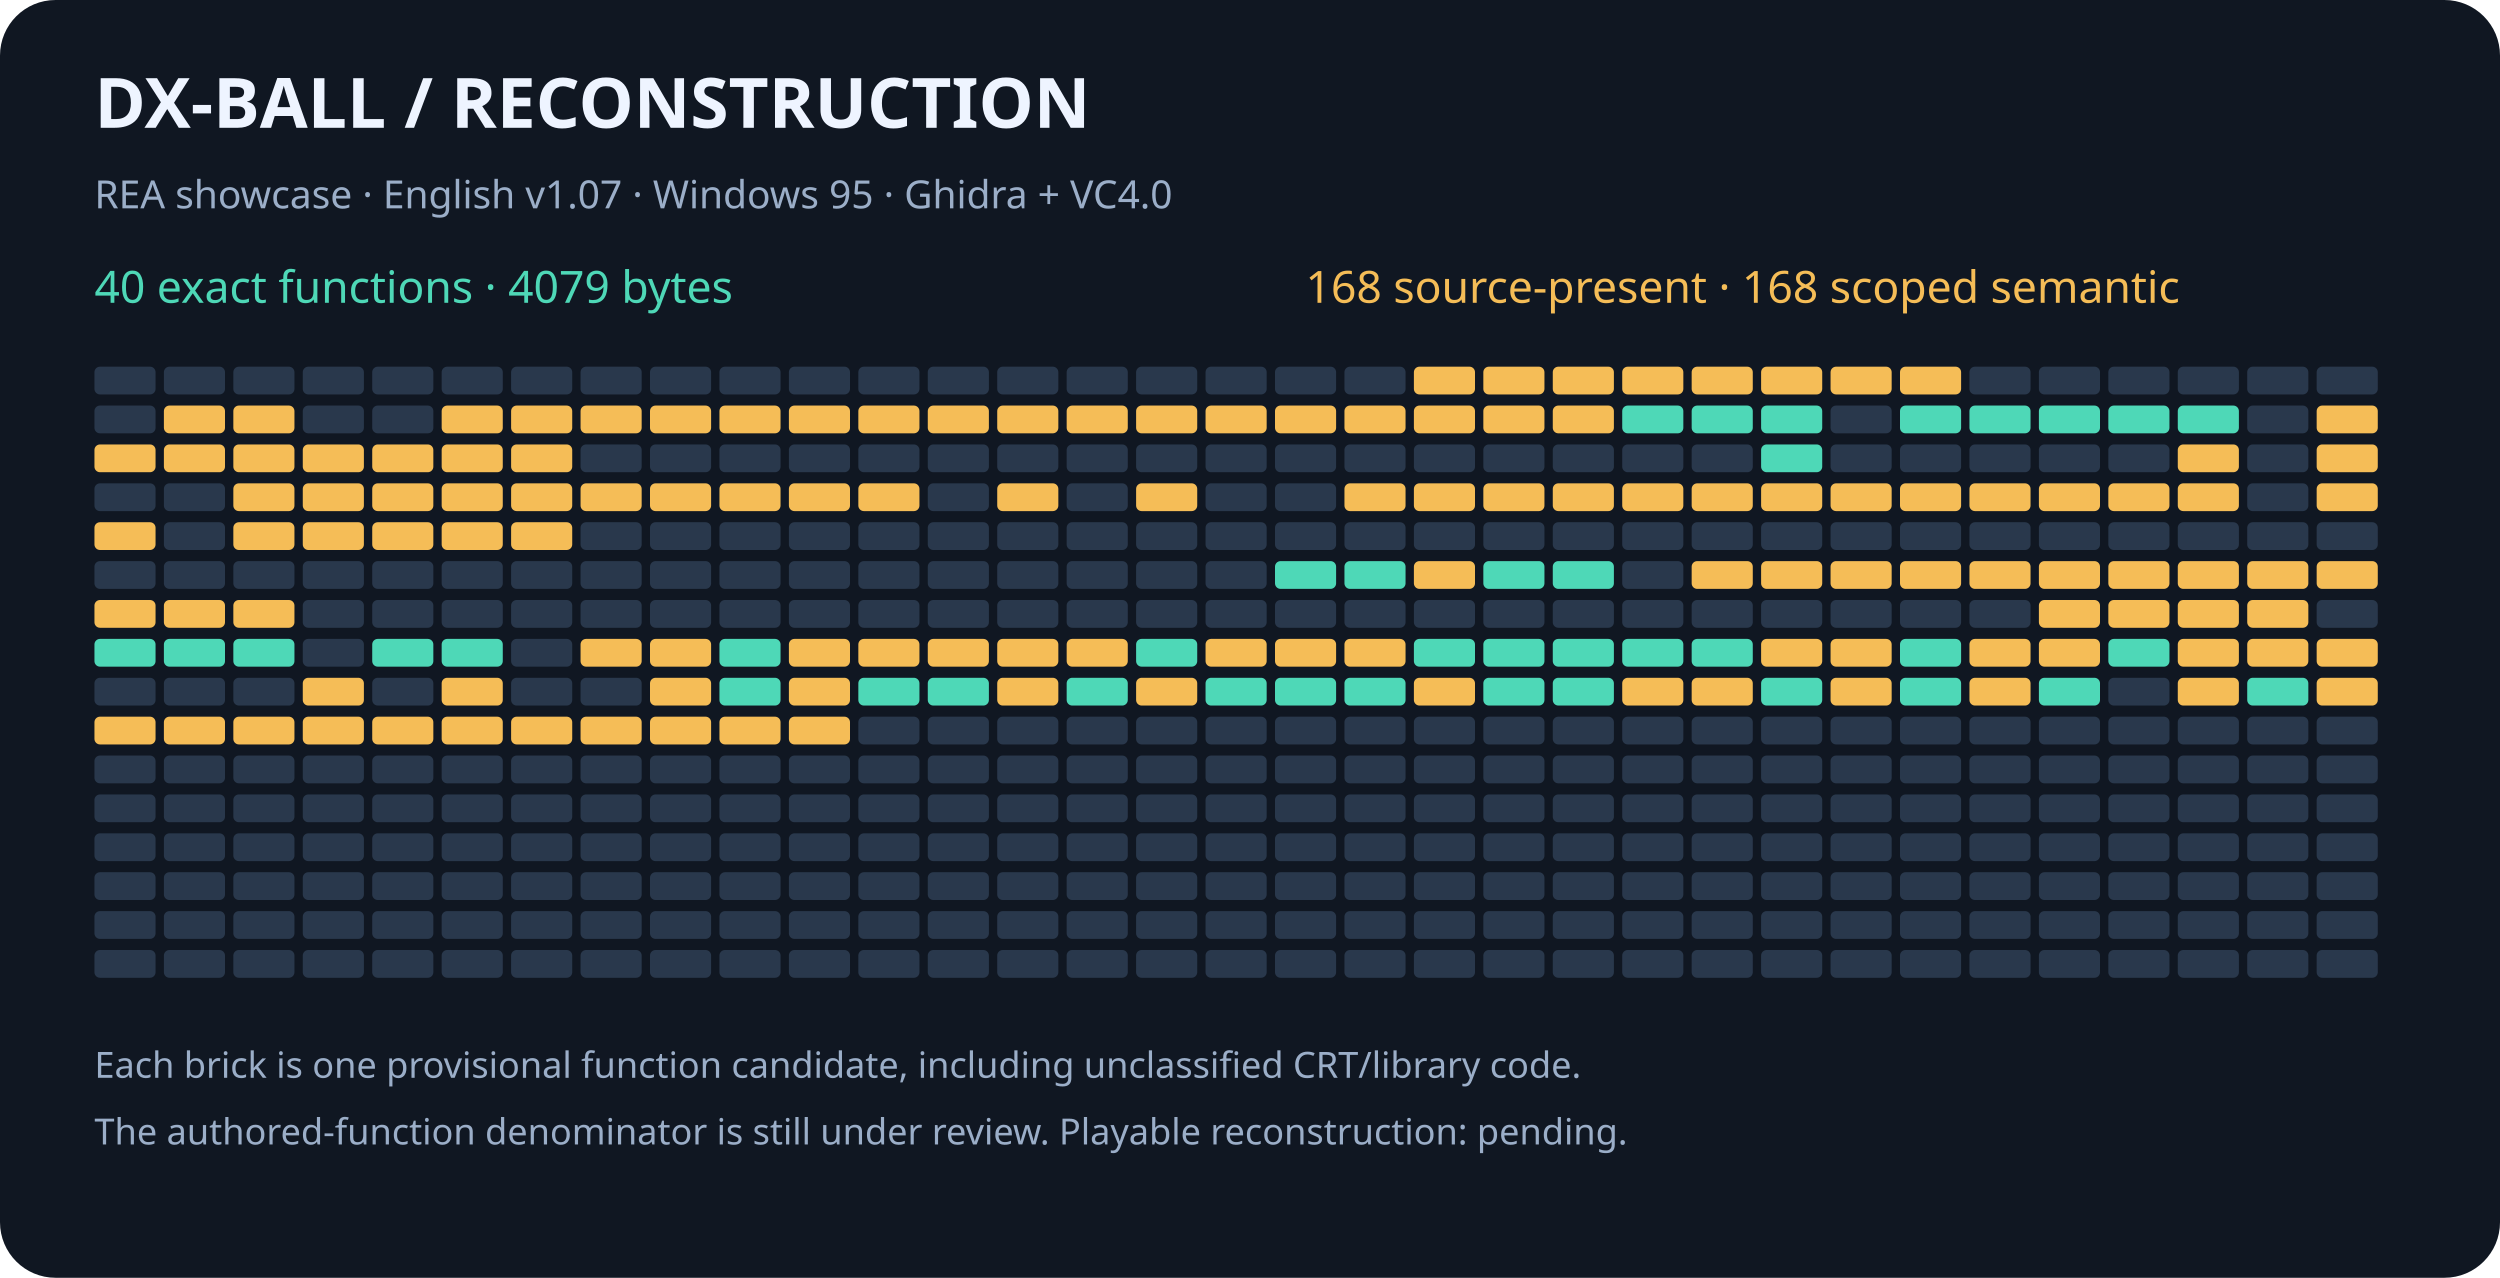
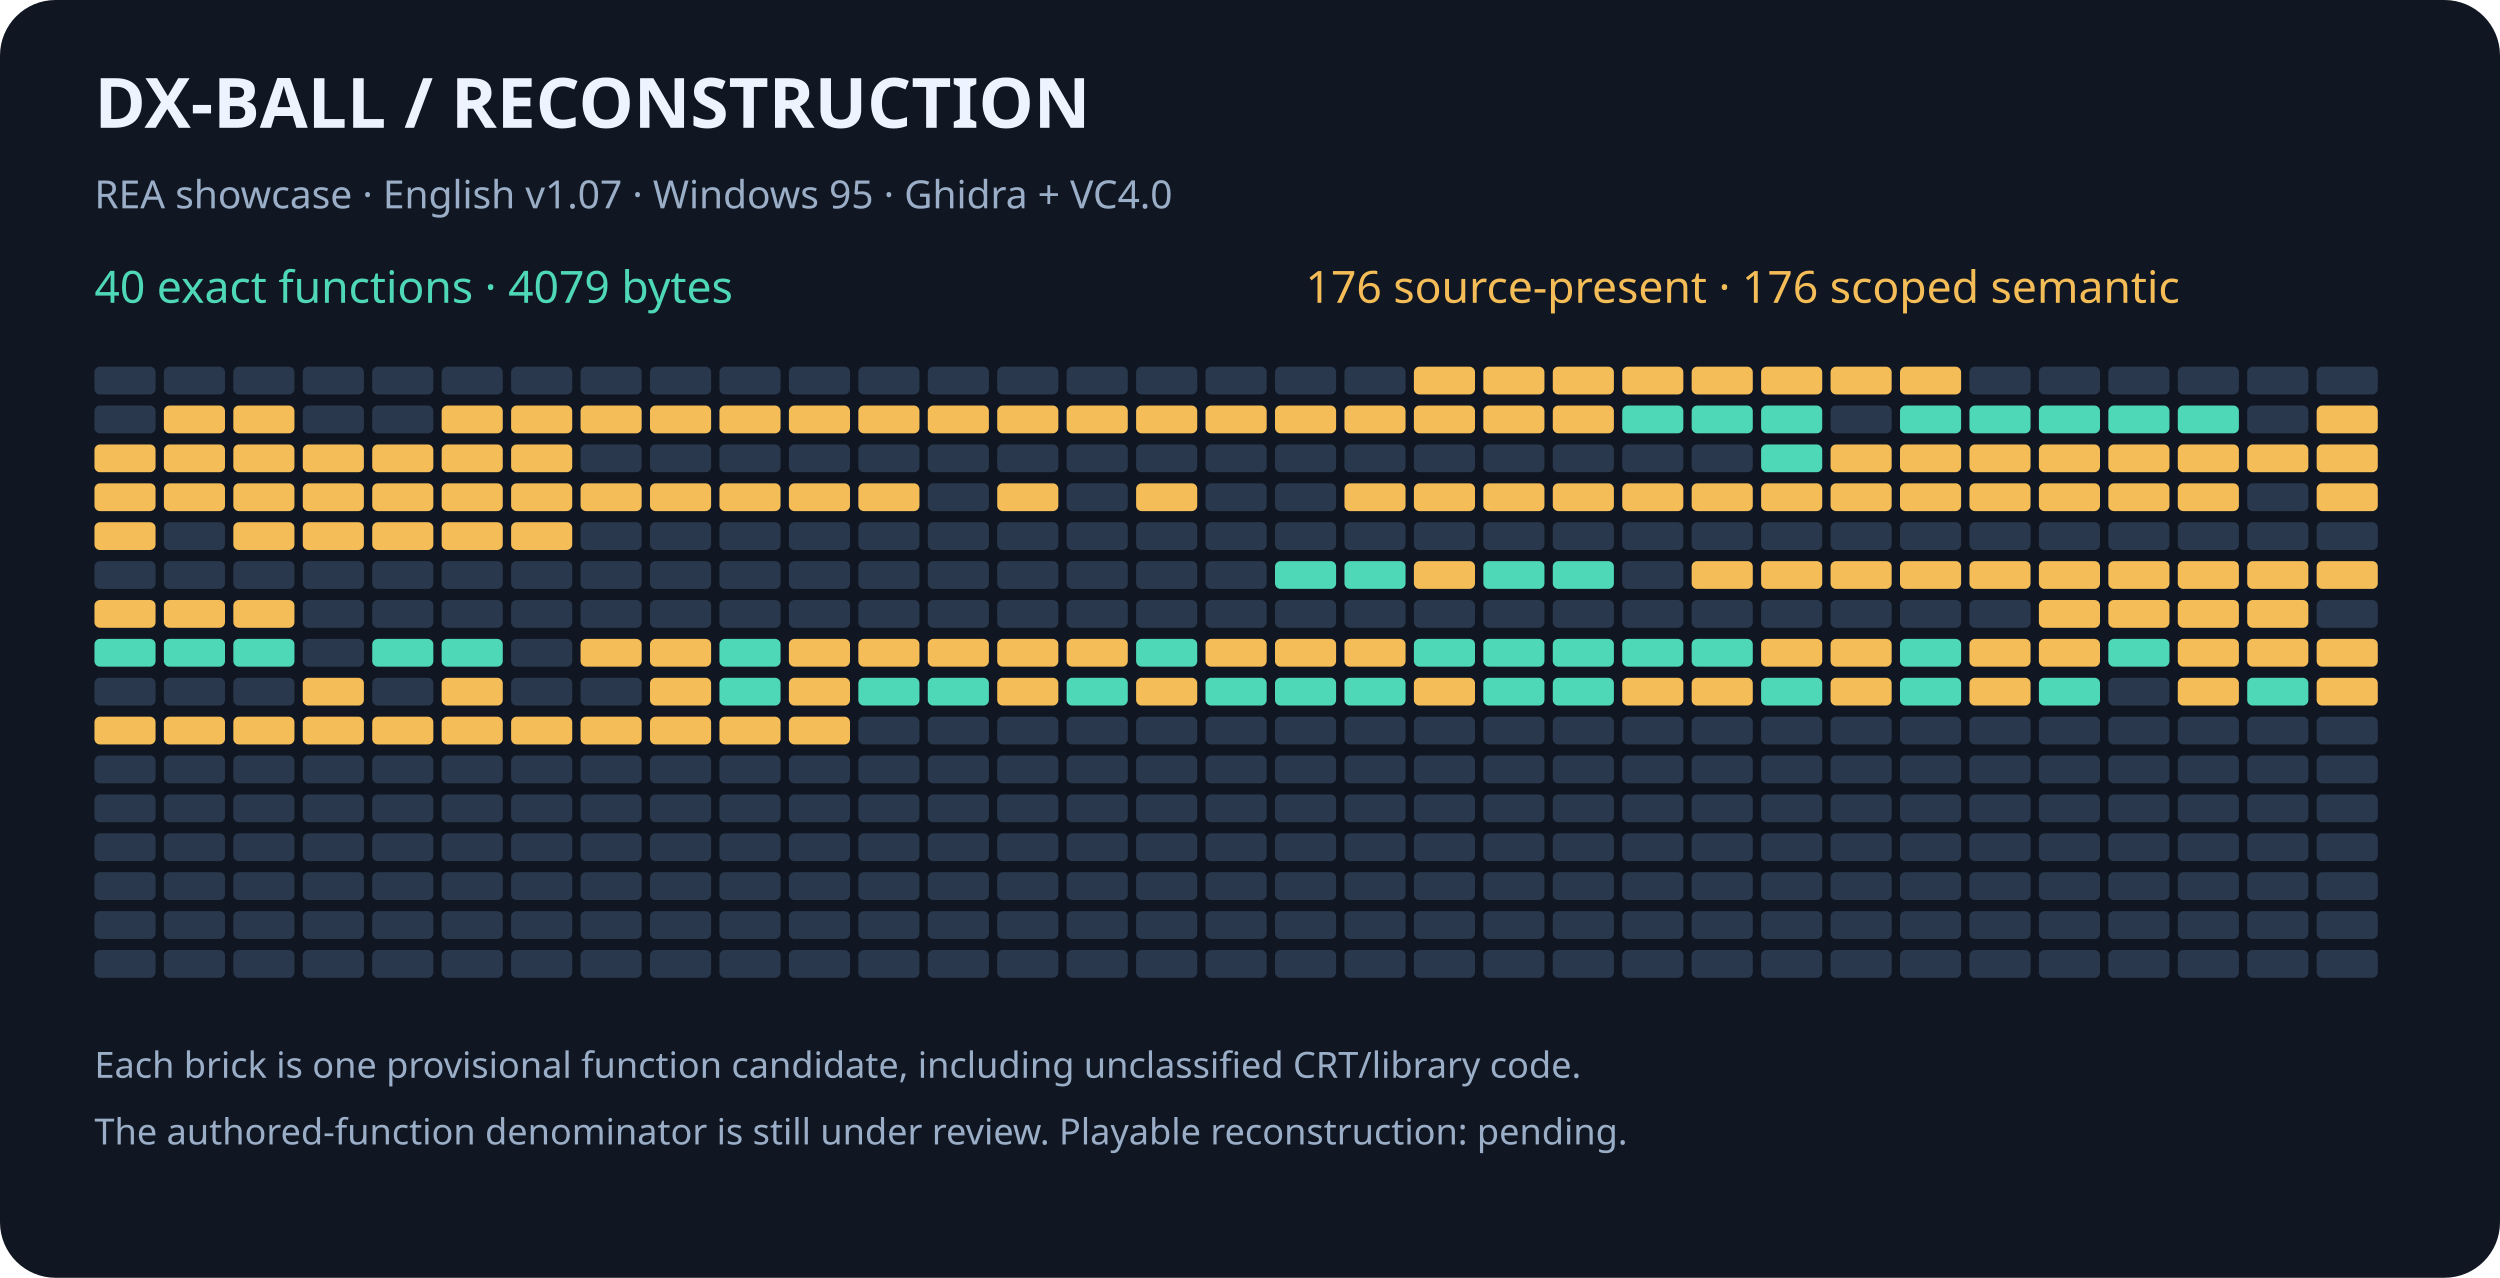
<svg xmlns="http://www.w3.org/2000/svg" width="900" height="460" viewBox="0 0 900 460" role="img" aria-labelledby="title desc">
  <rect width="900" height="460" rx="20" fill="#101722" />
  <g font-family="sans-serif">
    <text x="34" y="46" fill="#eef4ff" font-size="25" font-weight="bold">DX-BALL  /  RECONSTRUCTION</text>
    <text x="34" y="75" fill="#9baec8" font-size="14">REA showcase · English v1.07 · Windows 95 · Ghidra + VC4.0</text>
    <text x="34" y="109" fill="#4ed8b7" font-size="16">40 exact functions · 4079 bytes</text>
-     <text x="470" y="109" fill="#f5bd57" font-size="16">168 source-present · 168 scoped semantic</text>
+     <text x="470" y="109" fill="#f5bd57" font-size="16">176 source-present · 176 scoped semantic</text>
    <rect x="34" y="132" width="22" height="10" rx="2" fill="#29384c" />
    <rect x="59" y="132" width="22" height="10" rx="2" fill="#29384c" />
    <rect x="84" y="132" width="22" height="10" rx="2" fill="#29384c" />
    <rect x="109" y="132" width="22" height="10" rx="2" fill="#29384c" />
    <rect x="134" y="132" width="22" height="10" rx="2" fill="#29384c" />
    <rect x="159" y="132" width="22" height="10" rx="2" fill="#29384c" />
    <rect x="184" y="132" width="22" height="10" rx="2" fill="#29384c" />
    <rect x="209" y="132" width="22" height="10" rx="2" fill="#29384c" />
    <rect x="234" y="132" width="22" height="10" rx="2" fill="#29384c" />
    <rect x="259" y="132" width="22" height="10" rx="2" fill="#29384c" />
    <rect x="284" y="132" width="22" height="10" rx="2" fill="#29384c" />
    <rect x="309" y="132" width="22" height="10" rx="2" fill="#29384c" />
    <rect x="334" y="132" width="22" height="10" rx="2" fill="#29384c" />
    <rect x="359" y="132" width="22" height="10" rx="2" fill="#29384c" />
    <rect x="384" y="132" width="22" height="10" rx="2" fill="#29384c" />
    <rect x="409" y="132" width="22" height="10" rx="2" fill="#29384c" />
    <rect x="434" y="132" width="22" height="10" rx="2" fill="#29384c" />
    <rect x="459" y="132" width="22" height="10" rx="2" fill="#29384c" />
    <rect x="484" y="132" width="22" height="10" rx="2" fill="#29384c" />
    <rect x="509" y="132" width="22" height="10" rx="2" fill="#f5bd57" />
    <rect x="534" y="132" width="22" height="10" rx="2" fill="#f5bd57" />
    <rect x="559" y="132" width="22" height="10" rx="2" fill="#f5bd57" />
    <rect x="584" y="132" width="22" height="10" rx="2" fill="#f5bd57" />
    <rect x="609" y="132" width="22" height="10" rx="2" fill="#f5bd57" />
    <rect x="634" y="132" width="22" height="10" rx="2" fill="#f5bd57" />
    <rect x="659" y="132" width="22" height="10" rx="2" fill="#f5bd57" />
    <rect x="684" y="132" width="22" height="10" rx="2" fill="#f5bd57" />
    <rect x="709" y="132" width="22" height="10" rx="2" fill="#29384c" />
    <rect x="734" y="132" width="22" height="10" rx="2" fill="#29384c" />
    <rect x="759" y="132" width="22" height="10" rx="2" fill="#29384c" />
    <rect x="784" y="132" width="22" height="10" rx="2" fill="#29384c" />
    <rect x="809" y="132" width="22" height="10" rx="2" fill="#29384c" />
    <rect x="834" y="132" width="22" height="10" rx="2" fill="#29384c" />
    <rect x="34" y="146" width="22" height="10" rx="2" fill="#29384c" />
    <rect x="59" y="146" width="22" height="10" rx="2" fill="#f5bd57" />
    <rect x="84" y="146" width="22" height="10" rx="2" fill="#f5bd57" />
    <rect x="109" y="146" width="22" height="10" rx="2" fill="#29384c" />
    <rect x="134" y="146" width="22" height="10" rx="2" fill="#29384c" />
    <rect x="159" y="146" width="22" height="10" rx="2" fill="#f5bd57" />
    <rect x="184" y="146" width="22" height="10" rx="2" fill="#f5bd57" />
    <rect x="209" y="146" width="22" height="10" rx="2" fill="#f5bd57" />
    <rect x="234" y="146" width="22" height="10" rx="2" fill="#f5bd57" />
    <rect x="259" y="146" width="22" height="10" rx="2" fill="#f5bd57" />
    <rect x="284" y="146" width="22" height="10" rx="2" fill="#f5bd57" />
    <rect x="309" y="146" width="22" height="10" rx="2" fill="#f5bd57" />
    <rect x="334" y="146" width="22" height="10" rx="2" fill="#f5bd57" />
    <rect x="359" y="146" width="22" height="10" rx="2" fill="#f5bd57" />
    <rect x="384" y="146" width="22" height="10" rx="2" fill="#f5bd57" />
    <rect x="409" y="146" width="22" height="10" rx="2" fill="#f5bd57" />
    <rect x="434" y="146" width="22" height="10" rx="2" fill="#f5bd57" />
    <rect x="459" y="146" width="22" height="10" rx="2" fill="#f5bd57" />
    <rect x="484" y="146" width="22" height="10" rx="2" fill="#f5bd57" />
    <rect x="509" y="146" width="22" height="10" rx="2" fill="#f5bd57" />
    <rect x="534" y="146" width="22" height="10" rx="2" fill="#f5bd57" />
    <rect x="559" y="146" width="22" height="10" rx="2" fill="#f5bd57" />
    <rect x="584" y="146" width="22" height="10" rx="2" fill="#4ed8b7" />
    <rect x="609" y="146" width="22" height="10" rx="2" fill="#4ed8b7" />
    <rect x="634" y="146" width="22" height="10" rx="2" fill="#4ed8b7" />
    <rect x="659" y="146" width="22" height="10" rx="2" fill="#29384c" />
    <rect x="684" y="146" width="22" height="10" rx="2" fill="#4ed8b7" />
    <rect x="709" y="146" width="22" height="10" rx="2" fill="#4ed8b7" />
    <rect x="734" y="146" width="22" height="10" rx="2" fill="#4ed8b7" />
    <rect x="759" y="146" width="22" height="10" rx="2" fill="#4ed8b7" />
    <rect x="784" y="146" width="22" height="10" rx="2" fill="#4ed8b7" />
    <rect x="809" y="146" width="22" height="10" rx="2" fill="#29384c" />
    <rect x="834" y="146" width="22" height="10" rx="2" fill="#f5bd57" />
    <rect x="34" y="160" width="22" height="10" rx="2" fill="#f5bd57" />
    <rect x="59" y="160" width="22" height="10" rx="2" fill="#f5bd57" />
    <rect x="84" y="160" width="22" height="10" rx="2" fill="#f5bd57" />
    <rect x="109" y="160" width="22" height="10" rx="2" fill="#f5bd57" />
    <rect x="134" y="160" width="22" height="10" rx="2" fill="#f5bd57" />
    <rect x="159" y="160" width="22" height="10" rx="2" fill="#f5bd57" />
    <rect x="184" y="160" width="22" height="10" rx="2" fill="#f5bd57" />
    <rect x="209" y="160" width="22" height="10" rx="2" fill="#29384c" />
    <rect x="234" y="160" width="22" height="10" rx="2" fill="#29384c" />
    <rect x="259" y="160" width="22" height="10" rx="2" fill="#29384c" />
    <rect x="284" y="160" width="22" height="10" rx="2" fill="#29384c" />
    <rect x="309" y="160" width="22" height="10" rx="2" fill="#29384c" />
    <rect x="334" y="160" width="22" height="10" rx="2" fill="#29384c" />
    <rect x="359" y="160" width="22" height="10" rx="2" fill="#29384c" />
    <rect x="384" y="160" width="22" height="10" rx="2" fill="#29384c" />
    <rect x="409" y="160" width="22" height="10" rx="2" fill="#29384c" />
    <rect x="434" y="160" width="22" height="10" rx="2" fill="#29384c" />
    <rect x="459" y="160" width="22" height="10" rx="2" fill="#29384c" />
    <rect x="484" y="160" width="22" height="10" rx="2" fill="#29384c" />
    <rect x="509" y="160" width="22" height="10" rx="2" fill="#29384c" />
    <rect x="534" y="160" width="22" height="10" rx="2" fill="#29384c" />
    <rect x="559" y="160" width="22" height="10" rx="2" fill="#29384c" />
    <rect x="584" y="160" width="22" height="10" rx="2" fill="#29384c" />
    <rect x="609" y="160" width="22" height="10" rx="2" fill="#29384c" />
    <rect x="634" y="160" width="22" height="10" rx="2" fill="#4ed8b7" />
-     <rect x="659" y="160" width="22" height="10" rx="2" fill="#29384c" />
-     <rect x="684" y="160" width="22" height="10" rx="2" fill="#29384c" />
-     <rect x="709" y="160" width="22" height="10" rx="2" fill="#29384c" />
-     <rect x="734" y="160" width="22" height="10" rx="2" fill="#29384c" />
-     <rect x="759" y="160" width="22" height="10" rx="2" fill="#29384c" />
+     <rect x="659" y="160" width="22" height="10" rx="2" fill="#f5bd57" />
+     <rect x="684" y="160" width="22" height="10" rx="2" fill="#f5bd57" />
+     <rect x="709" y="160" width="22" height="10" rx="2" fill="#f5bd57" />
+     <rect x="734" y="160" width="22" height="10" rx="2" fill="#f5bd57" />
+     <rect x="759" y="160" width="22" height="10" rx="2" fill="#f5bd57" />
    <rect x="784" y="160" width="22" height="10" rx="2" fill="#f5bd57" />
-     <rect x="809" y="160" width="22" height="10" rx="2" fill="#29384c" />
+     <rect x="809" y="160" width="22" height="10" rx="2" fill="#f5bd57" />
    <rect x="834" y="160" width="22" height="10" rx="2" fill="#f5bd57" />
-     <rect x="34" y="174" width="22" height="10" rx="2" fill="#29384c" />
-     <rect x="59" y="174" width="22" height="10" rx="2" fill="#29384c" />
+     <rect x="34" y="174" width="22" height="10" rx="2" fill="#f5bd57" />
+     <rect x="59" y="174" width="22" height="10" rx="2" fill="#f5bd57" />
    <rect x="84" y="174" width="22" height="10" rx="2" fill="#f5bd57" />
    <rect x="109" y="174" width="22" height="10" rx="2" fill="#f5bd57" />
    <rect x="134" y="174" width="22" height="10" rx="2" fill="#f5bd57" />
    <rect x="159" y="174" width="22" height="10" rx="2" fill="#f5bd57" />
    <rect x="184" y="174" width="22" height="10" rx="2" fill="#f5bd57" />
    <rect x="209" y="174" width="22" height="10" rx="2" fill="#f5bd57" />
    <rect x="234" y="174" width="22" height="10" rx="2" fill="#f5bd57" />
    <rect x="259" y="174" width="22" height="10" rx="2" fill="#f5bd57" />
    <rect x="284" y="174" width="22" height="10" rx="2" fill="#f5bd57" />
    <rect x="309" y="174" width="22" height="10" rx="2" fill="#f5bd57" />
    <rect x="334" y="174" width="22" height="10" rx="2" fill="#29384c" />
    <rect x="359" y="174" width="22" height="10" rx="2" fill="#f5bd57" />
    <rect x="384" y="174" width="22" height="10" rx="2" fill="#29384c" />
    <rect x="409" y="174" width="22" height="10" rx="2" fill="#f5bd57" />
    <rect x="434" y="174" width="22" height="10" rx="2" fill="#29384c" />
    <rect x="459" y="174" width="22" height="10" rx="2" fill="#29384c" />
    <rect x="484" y="174" width="22" height="10" rx="2" fill="#f5bd57" />
    <rect x="509" y="174" width="22" height="10" rx="2" fill="#f5bd57" />
    <rect x="534" y="174" width="22" height="10" rx="2" fill="#f5bd57" />
    <rect x="559" y="174" width="22" height="10" rx="2" fill="#f5bd57" />
    <rect x="584" y="174" width="22" height="10" rx="2" fill="#f5bd57" />
    <rect x="609" y="174" width="22" height="10" rx="2" fill="#f5bd57" />
    <rect x="634" y="174" width="22" height="10" rx="2" fill="#f5bd57" />
    <rect x="659" y="174" width="22" height="10" rx="2" fill="#f5bd57" />
    <rect x="684" y="174" width="22" height="10" rx="2" fill="#f5bd57" />
    <rect x="709" y="174" width="22" height="10" rx="2" fill="#f5bd57" />
    <rect x="734" y="174" width="22" height="10" rx="2" fill="#f5bd57" />
    <rect x="759" y="174" width="22" height="10" rx="2" fill="#f5bd57" />
    <rect x="784" y="174" width="22" height="10" rx="2" fill="#f5bd57" />
    <rect x="809" y="174" width="22" height="10" rx="2" fill="#29384c" />
    <rect x="834" y="174" width="22" height="10" rx="2" fill="#f5bd57" />
    <rect x="34" y="188" width="22" height="10" rx="2" fill="#f5bd57" />
    <rect x="59" y="188" width="22" height="10" rx="2" fill="#29384c" />
    <rect x="84" y="188" width="22" height="10" rx="2" fill="#f5bd57" />
    <rect x="109" y="188" width="22" height="10" rx="2" fill="#f5bd57" />
    <rect x="134" y="188" width="22" height="10" rx="2" fill="#f5bd57" />
    <rect x="159" y="188" width="22" height="10" rx="2" fill="#f5bd57" />
    <rect x="184" y="188" width="22" height="10" rx="2" fill="#f5bd57" />
    <rect x="209" y="188" width="22" height="10" rx="2" fill="#29384c" />
    <rect x="234" y="188" width="22" height="10" rx="2" fill="#29384c" />
    <rect x="259" y="188" width="22" height="10" rx="2" fill="#29384c" />
    <rect x="284" y="188" width="22" height="10" rx="2" fill="#29384c" />
    <rect x="309" y="188" width="22" height="10" rx="2" fill="#29384c" />
    <rect x="334" y="188" width="22" height="10" rx="2" fill="#29384c" />
    <rect x="359" y="188" width="22" height="10" rx="2" fill="#29384c" />
    <rect x="384" y="188" width="22" height="10" rx="2" fill="#29384c" />
    <rect x="409" y="188" width="22" height="10" rx="2" fill="#29384c" />
    <rect x="434" y="188" width="22" height="10" rx="2" fill="#29384c" />
    <rect x="459" y="188" width="22" height="10" rx="2" fill="#29384c" />
    <rect x="484" y="188" width="22" height="10" rx="2" fill="#29384c" />
    <rect x="509" y="188" width="22" height="10" rx="2" fill="#29384c" />
    <rect x="534" y="188" width="22" height="10" rx="2" fill="#29384c" />
    <rect x="559" y="188" width="22" height="10" rx="2" fill="#29384c" />
    <rect x="584" y="188" width="22" height="10" rx="2" fill="#29384c" />
    <rect x="609" y="188" width="22" height="10" rx="2" fill="#29384c" />
    <rect x="634" y="188" width="22" height="10" rx="2" fill="#29384c" />
    <rect x="659" y="188" width="22" height="10" rx="2" fill="#29384c" />
    <rect x="684" y="188" width="22" height="10" rx="2" fill="#29384c" />
    <rect x="709" y="188" width="22" height="10" rx="2" fill="#29384c" />
    <rect x="734" y="188" width="22" height="10" rx="2" fill="#29384c" />
    <rect x="759" y="188" width="22" height="10" rx="2" fill="#29384c" />
    <rect x="784" y="188" width="22" height="10" rx="2" fill="#29384c" />
    <rect x="809" y="188" width="22" height="10" rx="2" fill="#29384c" />
    <rect x="834" y="188" width="22" height="10" rx="2" fill="#29384c" />
    <rect x="34" y="202" width="22" height="10" rx="2" fill="#29384c" />
    <rect x="59" y="202" width="22" height="10" rx="2" fill="#29384c" />
    <rect x="84" y="202" width="22" height="10" rx="2" fill="#29384c" />
    <rect x="109" y="202" width="22" height="10" rx="2" fill="#29384c" />
    <rect x="134" y="202" width="22" height="10" rx="2" fill="#29384c" />
    <rect x="159" y="202" width="22" height="10" rx="2" fill="#29384c" />
    <rect x="184" y="202" width="22" height="10" rx="2" fill="#29384c" />
    <rect x="209" y="202" width="22" height="10" rx="2" fill="#29384c" />
    <rect x="234" y="202" width="22" height="10" rx="2" fill="#29384c" />
    <rect x="259" y="202" width="22" height="10" rx="2" fill="#29384c" />
    <rect x="284" y="202" width="22" height="10" rx="2" fill="#29384c" />
    <rect x="309" y="202" width="22" height="10" rx="2" fill="#29384c" />
    <rect x="334" y="202" width="22" height="10" rx="2" fill="#29384c" />
    <rect x="359" y="202" width="22" height="10" rx="2" fill="#29384c" />
    <rect x="384" y="202" width="22" height="10" rx="2" fill="#29384c" />
    <rect x="409" y="202" width="22" height="10" rx="2" fill="#29384c" />
    <rect x="434" y="202" width="22" height="10" rx="2" fill="#29384c" />
    <rect x="459" y="202" width="22" height="10" rx="2" fill="#4ed8b7" />
    <rect x="484" y="202" width="22" height="10" rx="2" fill="#4ed8b7" />
    <rect x="509" y="202" width="22" height="10" rx="2" fill="#f5bd57" />
    <rect x="534" y="202" width="22" height="10" rx="2" fill="#4ed8b7" />
    <rect x="559" y="202" width="22" height="10" rx="2" fill="#4ed8b7" />
    <rect x="584" y="202" width="22" height="10" rx="2" fill="#29384c" />
    <rect x="609" y="202" width="22" height="10" rx="2" fill="#f5bd57" />
    <rect x="634" y="202" width="22" height="10" rx="2" fill="#f5bd57" />
    <rect x="659" y="202" width="22" height="10" rx="2" fill="#f5bd57" />
    <rect x="684" y="202" width="22" height="10" rx="2" fill="#f5bd57" />
    <rect x="709" y="202" width="22" height="10" rx="2" fill="#f5bd57" />
    <rect x="734" y="202" width="22" height="10" rx="2" fill="#f5bd57" />
    <rect x="759" y="202" width="22" height="10" rx="2" fill="#f5bd57" />
    <rect x="784" y="202" width="22" height="10" rx="2" fill="#f5bd57" />
    <rect x="809" y="202" width="22" height="10" rx="2" fill="#f5bd57" />
    <rect x="834" y="202" width="22" height="10" rx="2" fill="#f5bd57" />
    <rect x="34" y="216" width="22" height="10" rx="2" fill="#f5bd57" />
    <rect x="59" y="216" width="22" height="10" rx="2" fill="#f5bd57" />
    <rect x="84" y="216" width="22" height="10" rx="2" fill="#f5bd57" />
    <rect x="109" y="216" width="22" height="10" rx="2" fill="#29384c" />
    <rect x="134" y="216" width="22" height="10" rx="2" fill="#29384c" />
    <rect x="159" y="216" width="22" height="10" rx="2" fill="#29384c" />
    <rect x="184" y="216" width="22" height="10" rx="2" fill="#29384c" />
    <rect x="209" y="216" width="22" height="10" rx="2" fill="#29384c" />
    <rect x="234" y="216" width="22" height="10" rx="2" fill="#29384c" />
    <rect x="259" y="216" width="22" height="10" rx="2" fill="#29384c" />
    <rect x="284" y="216" width="22" height="10" rx="2" fill="#29384c" />
    <rect x="309" y="216" width="22" height="10" rx="2" fill="#29384c" />
    <rect x="334" y="216" width="22" height="10" rx="2" fill="#29384c" />
    <rect x="359" y="216" width="22" height="10" rx="2" fill="#29384c" />
    <rect x="384" y="216" width="22" height="10" rx="2" fill="#29384c" />
    <rect x="409" y="216" width="22" height="10" rx="2" fill="#29384c" />
    <rect x="434" y="216" width="22" height="10" rx="2" fill="#29384c" />
    <rect x="459" y="216" width="22" height="10" rx="2" fill="#29384c" />
    <rect x="484" y="216" width="22" height="10" rx="2" fill="#29384c" />
    <rect x="509" y="216" width="22" height="10" rx="2" fill="#29384c" />
    <rect x="534" y="216" width="22" height="10" rx="2" fill="#29384c" />
    <rect x="559" y="216" width="22" height="10" rx="2" fill="#29384c" />
    <rect x="584" y="216" width="22" height="10" rx="2" fill="#29384c" />
    <rect x="609" y="216" width="22" height="10" rx="2" fill="#29384c" />
    <rect x="634" y="216" width="22" height="10" rx="2" fill="#29384c" />
    <rect x="659" y="216" width="22" height="10" rx="2" fill="#29384c" />
    <rect x="684" y="216" width="22" height="10" rx="2" fill="#29384c" />
    <rect x="709" y="216" width="22" height="10" rx="2" fill="#29384c" />
    <rect x="734" y="216" width="22" height="10" rx="2" fill="#f5bd57" />
    <rect x="759" y="216" width="22" height="10" rx="2" fill="#f5bd57" />
    <rect x="784" y="216" width="22" height="10" rx="2" fill="#f5bd57" />
    <rect x="809" y="216" width="22" height="10" rx="2" fill="#f5bd57" />
    <rect x="834" y="216" width="22" height="10" rx="2" fill="#29384c" />
    <rect x="34" y="230" width="22" height="10" rx="2" fill="#4ed8b7" />
    <rect x="59" y="230" width="22" height="10" rx="2" fill="#4ed8b7" />
    <rect x="84" y="230" width="22" height="10" rx="2" fill="#4ed8b7" />
    <rect x="109" y="230" width="22" height="10" rx="2" fill="#29384c" />
    <rect x="134" y="230" width="22" height="10" rx="2" fill="#4ed8b7" />
    <rect x="159" y="230" width="22" height="10" rx="2" fill="#4ed8b7" />
    <rect x="184" y="230" width="22" height="10" rx="2" fill="#29384c" />
    <rect x="209" y="230" width="22" height="10" rx="2" fill="#f5bd57" />
    <rect x="234" y="230" width="22" height="10" rx="2" fill="#f5bd57" />
    <rect x="259" y="230" width="22" height="10" rx="2" fill="#4ed8b7" />
    <rect x="284" y="230" width="22" height="10" rx="2" fill="#f5bd57" />
    <rect x="309" y="230" width="22" height="10" rx="2" fill="#f5bd57" />
    <rect x="334" y="230" width="22" height="10" rx="2" fill="#f5bd57" />
    <rect x="359" y="230" width="22" height="10" rx="2" fill="#f5bd57" />
    <rect x="384" y="230" width="22" height="10" rx="2" fill="#f5bd57" />
    <rect x="409" y="230" width="22" height="10" rx="2" fill="#4ed8b7" />
    <rect x="434" y="230" width="22" height="10" rx="2" fill="#f5bd57" />
    <rect x="459" y="230" width="22" height="10" rx="2" fill="#f5bd57" />
    <rect x="484" y="230" width="22" height="10" rx="2" fill="#f5bd57" />
    <rect x="509" y="230" width="22" height="10" rx="2" fill="#4ed8b7" />
    <rect x="534" y="230" width="22" height="10" rx="2" fill="#4ed8b7" />
    <rect x="559" y="230" width="22" height="10" rx="2" fill="#4ed8b7" />
    <rect x="584" y="230" width="22" height="10" rx="2" fill="#4ed8b7" />
    <rect x="609" y="230" width="22" height="10" rx="2" fill="#4ed8b7" />
    <rect x="634" y="230" width="22" height="10" rx="2" fill="#f5bd57" />
    <rect x="659" y="230" width="22" height="10" rx="2" fill="#f5bd57" />
    <rect x="684" y="230" width="22" height="10" rx="2" fill="#4ed8b7" />
    <rect x="709" y="230" width="22" height="10" rx="2" fill="#f5bd57" />
    <rect x="734" y="230" width="22" height="10" rx="2" fill="#f5bd57" />
    <rect x="759" y="230" width="22" height="10" rx="2" fill="#4ed8b7" />
    <rect x="784" y="230" width="22" height="10" rx="2" fill="#f5bd57" />
    <rect x="809" y="230" width="22" height="10" rx="2" fill="#f5bd57" />
    <rect x="834" y="230" width="22" height="10" rx="2" fill="#f5bd57" />
    <rect x="34" y="244" width="22" height="10" rx="2" fill="#29384c" />
    <rect x="59" y="244" width="22" height="10" rx="2" fill="#29384c" />
    <rect x="84" y="244" width="22" height="10" rx="2" fill="#29384c" />
    <rect x="109" y="244" width="22" height="10" rx="2" fill="#f5bd57" />
    <rect x="134" y="244" width="22" height="10" rx="2" fill="#29384c" />
    <rect x="159" y="244" width="22" height="10" rx="2" fill="#f5bd57" />
    <rect x="184" y="244" width="22" height="10" rx="2" fill="#29384c" />
    <rect x="209" y="244" width="22" height="10" rx="2" fill="#29384c" />
    <rect x="234" y="244" width="22" height="10" rx="2" fill="#f5bd57" />
    <rect x="259" y="244" width="22" height="10" rx="2" fill="#4ed8b7" />
    <rect x="284" y="244" width="22" height="10" rx="2" fill="#f5bd57" />
    <rect x="309" y="244" width="22" height="10" rx="2" fill="#4ed8b7" />
    <rect x="334" y="244" width="22" height="10" rx="2" fill="#4ed8b7" />
    <rect x="359" y="244" width="22" height="10" rx="2" fill="#f5bd57" />
    <rect x="384" y="244" width="22" height="10" rx="2" fill="#4ed8b7" />
    <rect x="409" y="244" width="22" height="10" rx="2" fill="#f5bd57" />
    <rect x="434" y="244" width="22" height="10" rx="2" fill="#4ed8b7" />
    <rect x="459" y="244" width="22" height="10" rx="2" fill="#4ed8b7" />
    <rect x="484" y="244" width="22" height="10" rx="2" fill="#4ed8b7" />
    <rect x="509" y="244" width="22" height="10" rx="2" fill="#f5bd57" />
    <rect x="534" y="244" width="22" height="10" rx="2" fill="#4ed8b7" />
    <rect x="559" y="244" width="22" height="10" rx="2" fill="#4ed8b7" />
    <rect x="584" y="244" width="22" height="10" rx="2" fill="#f5bd57" />
    <rect x="609" y="244" width="22" height="10" rx="2" fill="#f5bd57" />
    <rect x="634" y="244" width="22" height="10" rx="2" fill="#4ed8b7" />
    <rect x="659" y="244" width="22" height="10" rx="2" fill="#f5bd57" />
    <rect x="684" y="244" width="22" height="10" rx="2" fill="#4ed8b7" />
    <rect x="709" y="244" width="22" height="10" rx="2" fill="#f5bd57" />
    <rect x="734" y="244" width="22" height="10" rx="2" fill="#4ed8b7" />
    <rect x="759" y="244" width="22" height="10" rx="2" fill="#29384c" />
    <rect x="784" y="244" width="22" height="10" rx="2" fill="#f5bd57" />
    <rect x="809" y="244" width="22" height="10" rx="2" fill="#4ed8b7" />
    <rect x="834" y="244" width="22" height="10" rx="2" fill="#f5bd57" />
    <rect x="34" y="258" width="22" height="10" rx="2" fill="#f5bd57" />
    <rect x="59" y="258" width="22" height="10" rx="2" fill="#f5bd57" />
    <rect x="84" y="258" width="22" height="10" rx="2" fill="#f5bd57" />
    <rect x="109" y="258" width="22" height="10" rx="2" fill="#f5bd57" />
    <rect x="134" y="258" width="22" height="10" rx="2" fill="#f5bd57" />
    <rect x="159" y="258" width="22" height="10" rx="2" fill="#f5bd57" />
    <rect x="184" y="258" width="22" height="10" rx="2" fill="#f5bd57" />
    <rect x="209" y="258" width="22" height="10" rx="2" fill="#f5bd57" />
    <rect x="234" y="258" width="22" height="10" rx="2" fill="#f5bd57" />
    <rect x="259" y="258" width="22" height="10" rx="2" fill="#f5bd57" />
    <rect x="284" y="258" width="22" height="10" rx="2" fill="#f5bd57" />
    <rect x="309" y="258" width="22" height="10" rx="2" fill="#29384c" />
    <rect x="334" y="258" width="22" height="10" rx="2" fill="#29384c" />
    <rect x="359" y="258" width="22" height="10" rx="2" fill="#29384c" />
    <rect x="384" y="258" width="22" height="10" rx="2" fill="#29384c" />
    <rect x="409" y="258" width="22" height="10" rx="2" fill="#29384c" />
    <rect x="434" y="258" width="22" height="10" rx="2" fill="#29384c" />
    <rect x="459" y="258" width="22" height="10" rx="2" fill="#29384c" />
    <rect x="484" y="258" width="22" height="10" rx="2" fill="#29384c" />
    <rect x="509" y="258" width="22" height="10" rx="2" fill="#29384c" />
    <rect x="534" y="258" width="22" height="10" rx="2" fill="#29384c" />
    <rect x="559" y="258" width="22" height="10" rx="2" fill="#29384c" />
    <rect x="584" y="258" width="22" height="10" rx="2" fill="#29384c" />
    <rect x="609" y="258" width="22" height="10" rx="2" fill="#29384c" />
    <rect x="634" y="258" width="22" height="10" rx="2" fill="#29384c" />
    <rect x="659" y="258" width="22" height="10" rx="2" fill="#29384c" />
    <rect x="684" y="258" width="22" height="10" rx="2" fill="#29384c" />
    <rect x="709" y="258" width="22" height="10" rx="2" fill="#29384c" />
    <rect x="734" y="258" width="22" height="10" rx="2" fill="#29384c" />
    <rect x="759" y="258" width="22" height="10" rx="2" fill="#29384c" />
    <rect x="784" y="258" width="22" height="10" rx="2" fill="#29384c" />
    <rect x="809" y="258" width="22" height="10" rx="2" fill="#29384c" />
    <rect x="834" y="258" width="22" height="10" rx="2" fill="#29384c" />
    <rect x="34" y="272" width="22" height="10" rx="2" fill="#29384c" />
    <rect x="59" y="272" width="22" height="10" rx="2" fill="#29384c" />
    <rect x="84" y="272" width="22" height="10" rx="2" fill="#29384c" />
    <rect x="109" y="272" width="22" height="10" rx="2" fill="#29384c" />
    <rect x="134" y="272" width="22" height="10" rx="2" fill="#29384c" />
    <rect x="159" y="272" width="22" height="10" rx="2" fill="#29384c" />
    <rect x="184" y="272" width="22" height="10" rx="2" fill="#29384c" />
    <rect x="209" y="272" width="22" height="10" rx="2" fill="#29384c" />
    <rect x="234" y="272" width="22" height="10" rx="2" fill="#29384c" />
    <rect x="259" y="272" width="22" height="10" rx="2" fill="#29384c" />
    <rect x="284" y="272" width="22" height="10" rx="2" fill="#29384c" />
    <rect x="309" y="272" width="22" height="10" rx="2" fill="#29384c" />
    <rect x="334" y="272" width="22" height="10" rx="2" fill="#29384c" />
    <rect x="359" y="272" width="22" height="10" rx="2" fill="#29384c" />
    <rect x="384" y="272" width="22" height="10" rx="2" fill="#29384c" />
    <rect x="409" y="272" width="22" height="10" rx="2" fill="#29384c" />
    <rect x="434" y="272" width="22" height="10" rx="2" fill="#29384c" />
    <rect x="459" y="272" width="22" height="10" rx="2" fill="#29384c" />
    <rect x="484" y="272" width="22" height="10" rx="2" fill="#29384c" />
    <rect x="509" y="272" width="22" height="10" rx="2" fill="#29384c" />
    <rect x="534" y="272" width="22" height="10" rx="2" fill="#29384c" />
    <rect x="559" y="272" width="22" height="10" rx="2" fill="#29384c" />
    <rect x="584" y="272" width="22" height="10" rx="2" fill="#29384c" />
    <rect x="609" y="272" width="22" height="10" rx="2" fill="#29384c" />
    <rect x="634" y="272" width="22" height="10" rx="2" fill="#29384c" />
    <rect x="659" y="272" width="22" height="10" rx="2" fill="#29384c" />
    <rect x="684" y="272" width="22" height="10" rx="2" fill="#29384c" />
    <rect x="709" y="272" width="22" height="10" rx="2" fill="#29384c" />
    <rect x="734" y="272" width="22" height="10" rx="2" fill="#29384c" />
    <rect x="759" y="272" width="22" height="10" rx="2" fill="#29384c" />
    <rect x="784" y="272" width="22" height="10" rx="2" fill="#29384c" />
    <rect x="809" y="272" width="22" height="10" rx="2" fill="#29384c" />
    <rect x="834" y="272" width="22" height="10" rx="2" fill="#29384c" />
    <rect x="34" y="286" width="22" height="10" rx="2" fill="#29384c" />
    <rect x="59" y="286" width="22" height="10" rx="2" fill="#29384c" />
    <rect x="84" y="286" width="22" height="10" rx="2" fill="#29384c" />
    <rect x="109" y="286" width="22" height="10" rx="2" fill="#29384c" />
    <rect x="134" y="286" width="22" height="10" rx="2" fill="#29384c" />
    <rect x="159" y="286" width="22" height="10" rx="2" fill="#29384c" />
    <rect x="184" y="286" width="22" height="10" rx="2" fill="#29384c" />
    <rect x="209" y="286" width="22" height="10" rx="2" fill="#29384c" />
    <rect x="234" y="286" width="22" height="10" rx="2" fill="#29384c" />
    <rect x="259" y="286" width="22" height="10" rx="2" fill="#29384c" />
    <rect x="284" y="286" width="22" height="10" rx="2" fill="#29384c" />
    <rect x="309" y="286" width="22" height="10" rx="2" fill="#29384c" />
    <rect x="334" y="286" width="22" height="10" rx="2" fill="#29384c" />
    <rect x="359" y="286" width="22" height="10" rx="2" fill="#29384c" />
    <rect x="384" y="286" width="22" height="10" rx="2" fill="#29384c" />
    <rect x="409" y="286" width="22" height="10" rx="2" fill="#29384c" />
    <rect x="434" y="286" width="22" height="10" rx="2" fill="#29384c" />
    <rect x="459" y="286" width="22" height="10" rx="2" fill="#29384c" />
    <rect x="484" y="286" width="22" height="10" rx="2" fill="#29384c" />
    <rect x="509" y="286" width="22" height="10" rx="2" fill="#29384c" />
    <rect x="534" y="286" width="22" height="10" rx="2" fill="#29384c" />
    <rect x="559" y="286" width="22" height="10" rx="2" fill="#29384c" />
    <rect x="584" y="286" width="22" height="10" rx="2" fill="#29384c" />
    <rect x="609" y="286" width="22" height="10" rx="2" fill="#29384c" />
    <rect x="634" y="286" width="22" height="10" rx="2" fill="#29384c" />
    <rect x="659" y="286" width="22" height="10" rx="2" fill="#29384c" />
    <rect x="684" y="286" width="22" height="10" rx="2" fill="#29384c" />
    <rect x="709" y="286" width="22" height="10" rx="2" fill="#29384c" />
    <rect x="734" y="286" width="22" height="10" rx="2" fill="#29384c" />
    <rect x="759" y="286" width="22" height="10" rx="2" fill="#29384c" />
    <rect x="784" y="286" width="22" height="10" rx="2" fill="#29384c" />
    <rect x="809" y="286" width="22" height="10" rx="2" fill="#29384c" />
    <rect x="834" y="286" width="22" height="10" rx="2" fill="#29384c" />
    <rect x="34" y="300" width="22" height="10" rx="2" fill="#29384c" />
    <rect x="59" y="300" width="22" height="10" rx="2" fill="#29384c" />
    <rect x="84" y="300" width="22" height="10" rx="2" fill="#29384c" />
    <rect x="109" y="300" width="22" height="10" rx="2" fill="#29384c" />
    <rect x="134" y="300" width="22" height="10" rx="2" fill="#29384c" />
    <rect x="159" y="300" width="22" height="10" rx="2" fill="#29384c" />
    <rect x="184" y="300" width="22" height="10" rx="2" fill="#29384c" />
    <rect x="209" y="300" width="22" height="10" rx="2" fill="#29384c" />
    <rect x="234" y="300" width="22" height="10" rx="2" fill="#29384c" />
    <rect x="259" y="300" width="22" height="10" rx="2" fill="#29384c" />
    <rect x="284" y="300" width="22" height="10" rx="2" fill="#29384c" />
    <rect x="309" y="300" width="22" height="10" rx="2" fill="#29384c" />
    <rect x="334" y="300" width="22" height="10" rx="2" fill="#29384c" />
    <rect x="359" y="300" width="22" height="10" rx="2" fill="#29384c" />
    <rect x="384" y="300" width="22" height="10" rx="2" fill="#29384c" />
    <rect x="409" y="300" width="22" height="10" rx="2" fill="#29384c" />
    <rect x="434" y="300" width="22" height="10" rx="2" fill="#29384c" />
    <rect x="459" y="300" width="22" height="10" rx="2" fill="#29384c" />
    <rect x="484" y="300" width="22" height="10" rx="2" fill="#29384c" />
    <rect x="509" y="300" width="22" height="10" rx="2" fill="#29384c" />
    <rect x="534" y="300" width="22" height="10" rx="2" fill="#29384c" />
    <rect x="559" y="300" width="22" height="10" rx="2" fill="#29384c" />
    <rect x="584" y="300" width="22" height="10" rx="2" fill="#29384c" />
    <rect x="609" y="300" width="22" height="10" rx="2" fill="#29384c" />
    <rect x="634" y="300" width="22" height="10" rx="2" fill="#29384c" />
    <rect x="659" y="300" width="22" height="10" rx="2" fill="#29384c" />
    <rect x="684" y="300" width="22" height="10" rx="2" fill="#29384c" />
    <rect x="709" y="300" width="22" height="10" rx="2" fill="#29384c" />
    <rect x="734" y="300" width="22" height="10" rx="2" fill="#29384c" />
    <rect x="759" y="300" width="22" height="10" rx="2" fill="#29384c" />
    <rect x="784" y="300" width="22" height="10" rx="2" fill="#29384c" />
    <rect x="809" y="300" width="22" height="10" rx="2" fill="#29384c" />
    <rect x="834" y="300" width="22" height="10" rx="2" fill="#29384c" />
    <rect x="34" y="314" width="22" height="10" rx="2" fill="#29384c" />
    <rect x="59" y="314" width="22" height="10" rx="2" fill="#29384c" />
    <rect x="84" y="314" width="22" height="10" rx="2" fill="#29384c" />
    <rect x="109" y="314" width="22" height="10" rx="2" fill="#29384c" />
    <rect x="134" y="314" width="22" height="10" rx="2" fill="#29384c" />
    <rect x="159" y="314" width="22" height="10" rx="2" fill="#29384c" />
    <rect x="184" y="314" width="22" height="10" rx="2" fill="#29384c" />
    <rect x="209" y="314" width="22" height="10" rx="2" fill="#29384c" />
    <rect x="234" y="314" width="22" height="10" rx="2" fill="#29384c" />
    <rect x="259" y="314" width="22" height="10" rx="2" fill="#29384c" />
    <rect x="284" y="314" width="22" height="10" rx="2" fill="#29384c" />
    <rect x="309" y="314" width="22" height="10" rx="2" fill="#29384c" />
    <rect x="334" y="314" width="22" height="10" rx="2" fill="#29384c" />
    <rect x="359" y="314" width="22" height="10" rx="2" fill="#29384c" />
    <rect x="384" y="314" width="22" height="10" rx="2" fill="#29384c" />
    <rect x="409" y="314" width="22" height="10" rx="2" fill="#29384c" />
    <rect x="434" y="314" width="22" height="10" rx="2" fill="#29384c" />
    <rect x="459" y="314" width="22" height="10" rx="2" fill="#29384c" />
    <rect x="484" y="314" width="22" height="10" rx="2" fill="#29384c" />
    <rect x="509" y="314" width="22" height="10" rx="2" fill="#29384c" />
    <rect x="534" y="314" width="22" height="10" rx="2" fill="#29384c" />
    <rect x="559" y="314" width="22" height="10" rx="2" fill="#29384c" />
    <rect x="584" y="314" width="22" height="10" rx="2" fill="#29384c" />
    <rect x="609" y="314" width="22" height="10" rx="2" fill="#29384c" />
    <rect x="634" y="314" width="22" height="10" rx="2" fill="#29384c" />
    <rect x="659" y="314" width="22" height="10" rx="2" fill="#29384c" />
    <rect x="684" y="314" width="22" height="10" rx="2" fill="#29384c" />
    <rect x="709" y="314" width="22" height="10" rx="2" fill="#29384c" />
    <rect x="734" y="314" width="22" height="10" rx="2" fill="#29384c" />
    <rect x="759" y="314" width="22" height="10" rx="2" fill="#29384c" />
    <rect x="784" y="314" width="22" height="10" rx="2" fill="#29384c" />
    <rect x="809" y="314" width="22" height="10" rx="2" fill="#29384c" />
    <rect x="834" y="314" width="22" height="10" rx="2" fill="#29384c" />
    <rect x="34" y="328" width="22" height="10" rx="2" fill="#29384c" />
    <rect x="59" y="328" width="22" height="10" rx="2" fill="#29384c" />
    <rect x="84" y="328" width="22" height="10" rx="2" fill="#29384c" />
    <rect x="109" y="328" width="22" height="10" rx="2" fill="#29384c" />
    <rect x="134" y="328" width="22" height="10" rx="2" fill="#29384c" />
    <rect x="159" y="328" width="22" height="10" rx="2" fill="#29384c" />
    <rect x="184" y="328" width="22" height="10" rx="2" fill="#29384c" />
    <rect x="209" y="328" width="22" height="10" rx="2" fill="#29384c" />
    <rect x="234" y="328" width="22" height="10" rx="2" fill="#29384c" />
    <rect x="259" y="328" width="22" height="10" rx="2" fill="#29384c" />
    <rect x="284" y="328" width="22" height="10" rx="2" fill="#29384c" />
    <rect x="309" y="328" width="22" height="10" rx="2" fill="#29384c" />
    <rect x="334" y="328" width="22" height="10" rx="2" fill="#29384c" />
    <rect x="359" y="328" width="22" height="10" rx="2" fill="#29384c" />
    <rect x="384" y="328" width="22" height="10" rx="2" fill="#29384c" />
    <rect x="409" y="328" width="22" height="10" rx="2" fill="#29384c" />
    <rect x="434" y="328" width="22" height="10" rx="2" fill="#29384c" />
    <rect x="459" y="328" width="22" height="10" rx="2" fill="#29384c" />
    <rect x="484" y="328" width="22" height="10" rx="2" fill="#29384c" />
    <rect x="509" y="328" width="22" height="10" rx="2" fill="#29384c" />
    <rect x="534" y="328" width="22" height="10" rx="2" fill="#29384c" />
    <rect x="559" y="328" width="22" height="10" rx="2" fill="#29384c" />
    <rect x="584" y="328" width="22" height="10" rx="2" fill="#29384c" />
    <rect x="609" y="328" width="22" height="10" rx="2" fill="#29384c" />
    <rect x="634" y="328" width="22" height="10" rx="2" fill="#29384c" />
    <rect x="659" y="328" width="22" height="10" rx="2" fill="#29384c" />
    <rect x="684" y="328" width="22" height="10" rx="2" fill="#29384c" />
    <rect x="709" y="328" width="22" height="10" rx="2" fill="#29384c" />
    <rect x="734" y="328" width="22" height="10" rx="2" fill="#29384c" />
    <rect x="759" y="328" width="22" height="10" rx="2" fill="#29384c" />
    <rect x="784" y="328" width="22" height="10" rx="2" fill="#29384c" />
    <rect x="809" y="328" width="22" height="10" rx="2" fill="#29384c" />
    <rect x="834" y="328" width="22" height="10" rx="2" fill="#29384c" />
    <rect x="34" y="342" width="22" height="10" rx="2" fill="#29384c" />
    <rect x="59" y="342" width="22" height="10" rx="2" fill="#29384c" />
    <rect x="84" y="342" width="22" height="10" rx="2" fill="#29384c" />
    <rect x="109" y="342" width="22" height="10" rx="2" fill="#29384c" />
    <rect x="134" y="342" width="22" height="10" rx="2" fill="#29384c" />
    <rect x="159" y="342" width="22" height="10" rx="2" fill="#29384c" />
    <rect x="184" y="342" width="22" height="10" rx="2" fill="#29384c" />
    <rect x="209" y="342" width="22" height="10" rx="2" fill="#29384c" />
    <rect x="234" y="342" width="22" height="10" rx="2" fill="#29384c" />
    <rect x="259" y="342" width="22" height="10" rx="2" fill="#29384c" />
    <rect x="284" y="342" width="22" height="10" rx="2" fill="#29384c" />
    <rect x="309" y="342" width="22" height="10" rx="2" fill="#29384c" />
    <rect x="334" y="342" width="22" height="10" rx="2" fill="#29384c" />
    <rect x="359" y="342" width="22" height="10" rx="2" fill="#29384c" />
    <rect x="384" y="342" width="22" height="10" rx="2" fill="#29384c" />
    <rect x="409" y="342" width="22" height="10" rx="2" fill="#29384c" />
    <rect x="434" y="342" width="22" height="10" rx="2" fill="#29384c" />
    <rect x="459" y="342" width="22" height="10" rx="2" fill="#29384c" />
    <rect x="484" y="342" width="22" height="10" rx="2" fill="#29384c" />
    <rect x="509" y="342" width="22" height="10" rx="2" fill="#29384c" />
    <rect x="534" y="342" width="22" height="10" rx="2" fill="#29384c" />
    <rect x="559" y="342" width="22" height="10" rx="2" fill="#29384c" />
    <rect x="584" y="342" width="22" height="10" rx="2" fill="#29384c" />
    <rect x="609" y="342" width="22" height="10" rx="2" fill="#29384c" />
    <rect x="634" y="342" width="22" height="10" rx="2" fill="#29384c" />
    <rect x="659" y="342" width="22" height="10" rx="2" fill="#29384c" />
    <rect x="684" y="342" width="22" height="10" rx="2" fill="#29384c" />
    <rect x="709" y="342" width="22" height="10" rx="2" fill="#29384c" />
    <rect x="734" y="342" width="22" height="10" rx="2" fill="#29384c" />
    <rect x="759" y="342" width="22" height="10" rx="2" fill="#29384c" />
    <rect x="784" y="342" width="22" height="10" rx="2" fill="#29384c" />
    <rect x="809" y="342" width="22" height="10" rx="2" fill="#29384c" />
    <rect x="834" y="342" width="22" height="10" rx="2" fill="#29384c" />
    <text x="34" y="388" fill="#9baec8" font-size="13">Each brick is one provisional function candidate, including unclassified CRT/library code.</text>
    <text x="34" y="412" fill="#9baec8" font-size="13">The authored-function denominator is still under review. Playable reconstruction: pending.</text>
  </g>
</svg>
